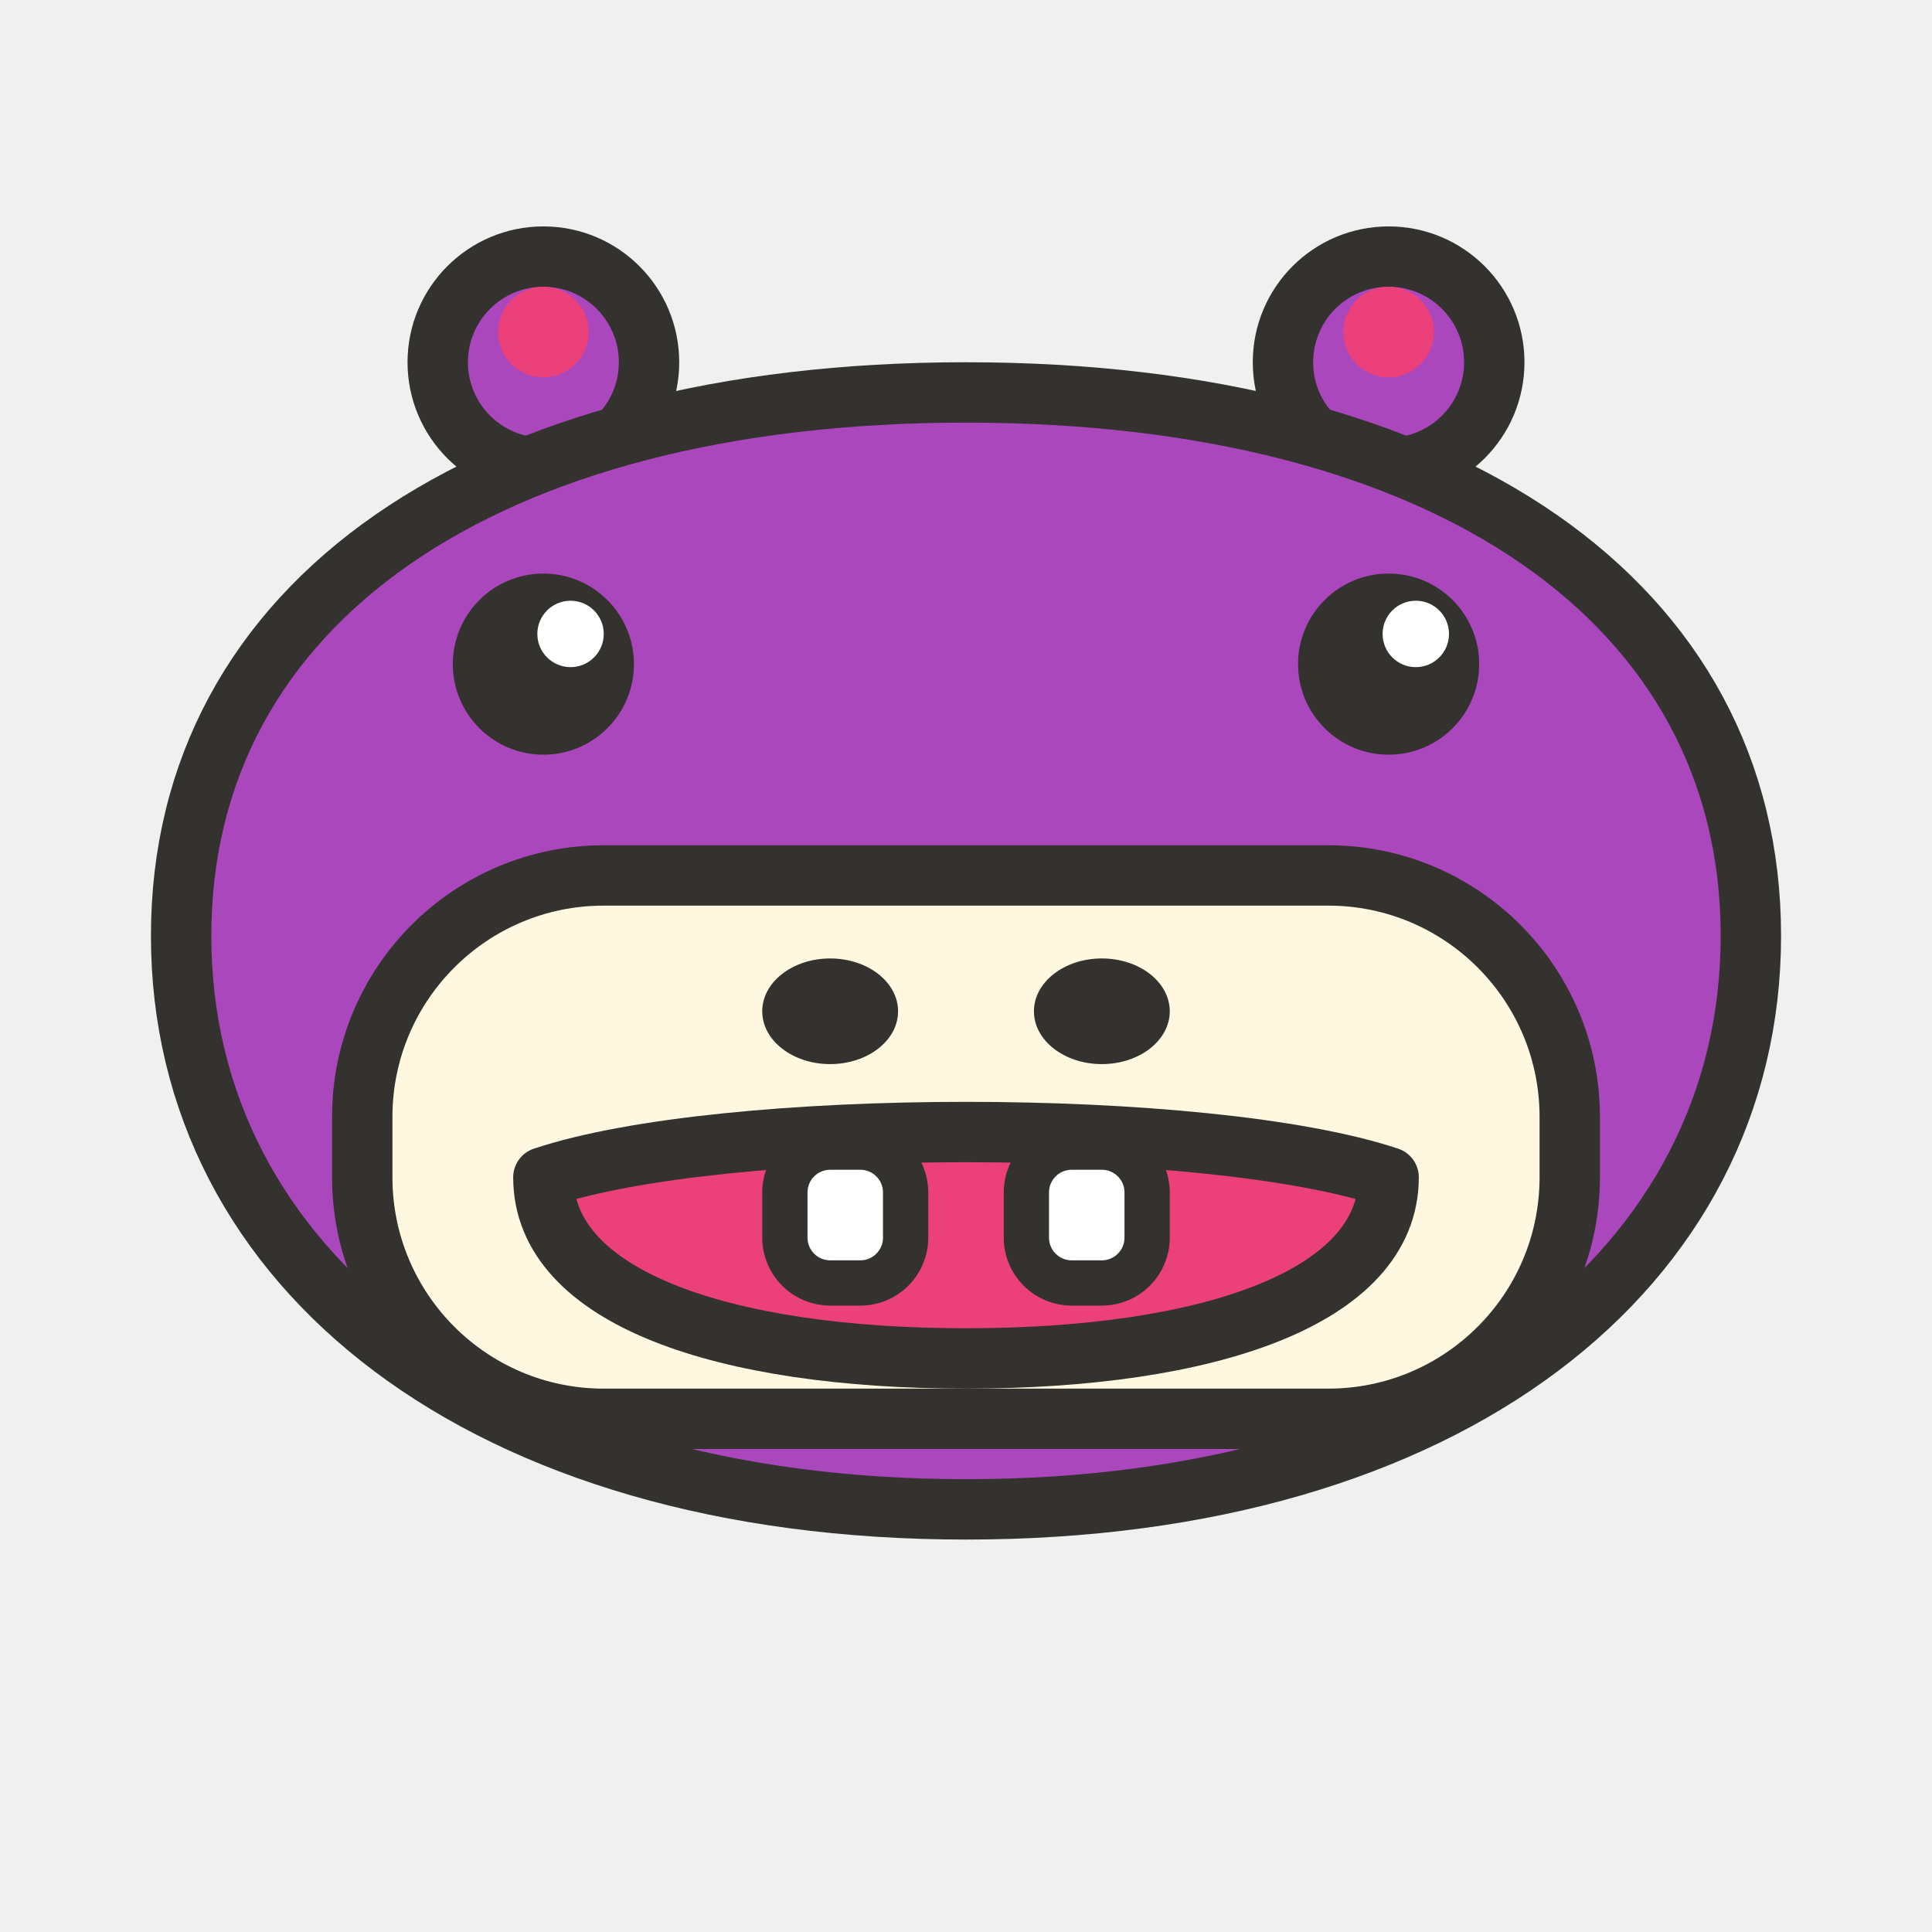
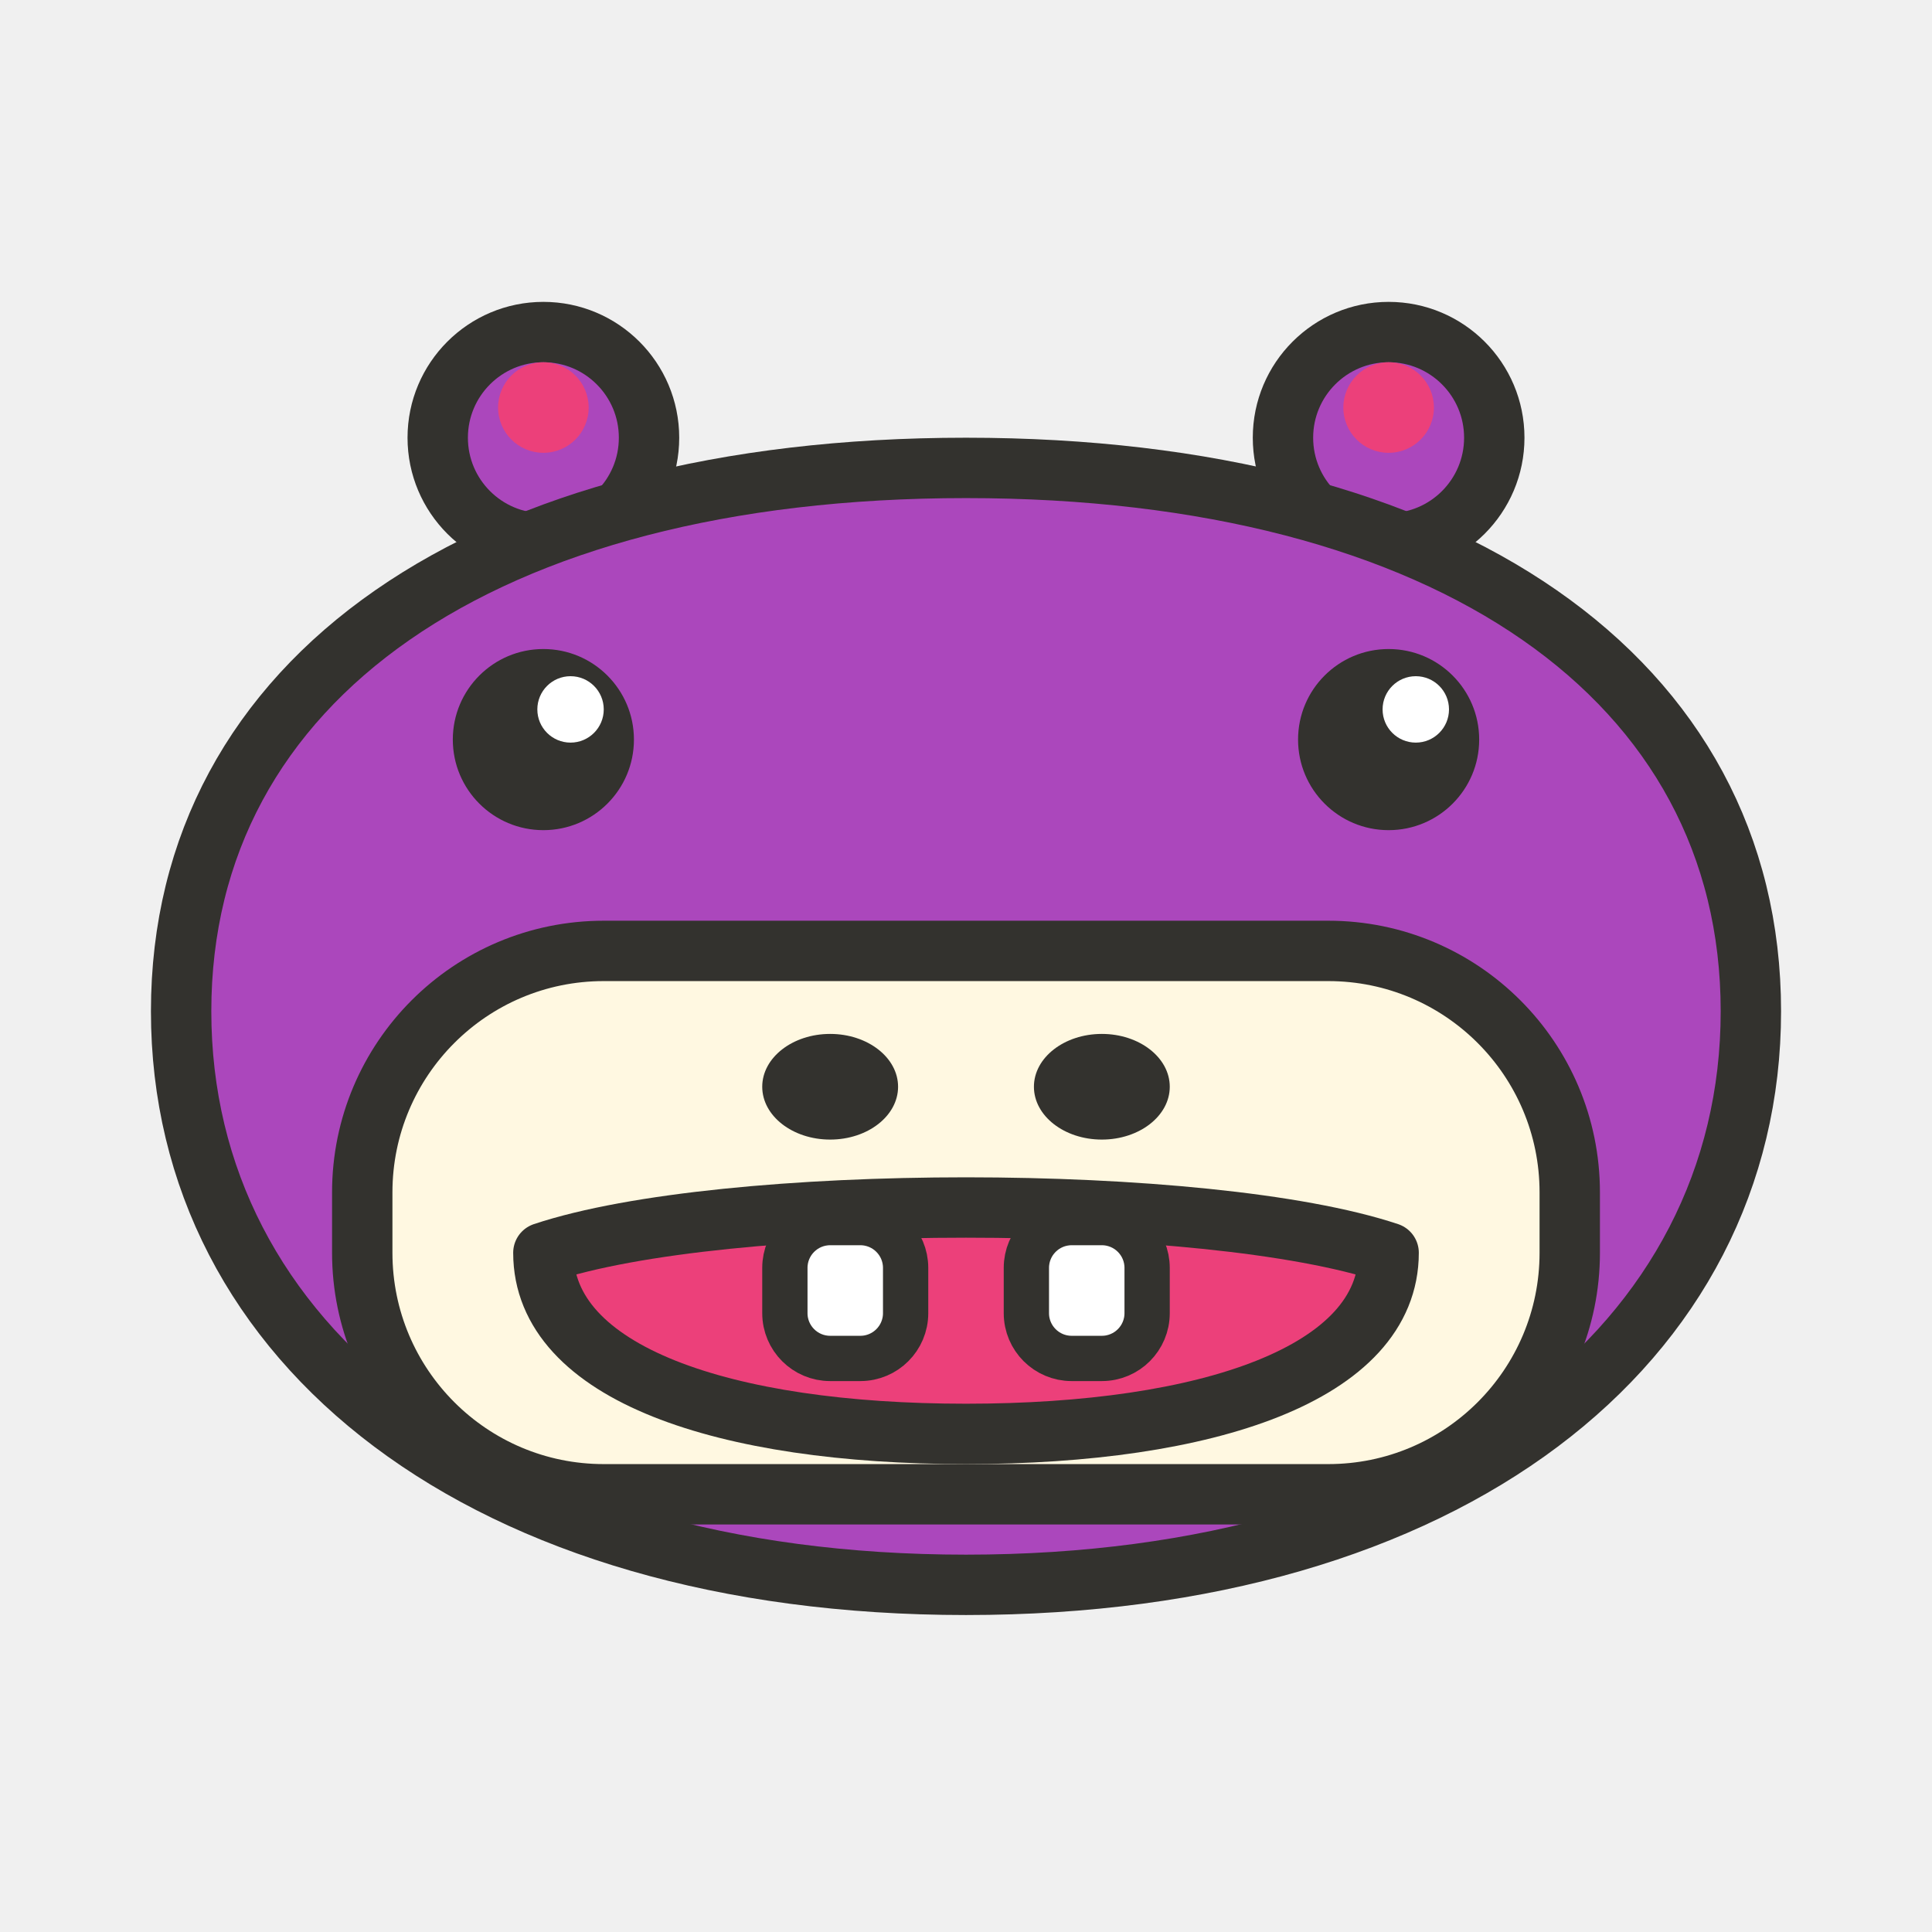
<svg xmlns="http://www.w3.org/2000/svg" viewBox="0 0 128 128">
-   <circle cx="36" cy="24" r="7" fill="#AB47BC" stroke="#33322E" stroke-width="4" stroke-linejoin="round" stroke-linecap="round" />
-   <circle cx="92" cy="24" r="7" fill="#AB47BC" stroke="#33322E" stroke-width="4" stroke-linejoin="round" stroke-linecap="round" />
-   <path d="M 12 62 C 12 40 32 26 64 26 C 96 26 116 40 116 62 C 116 84 96 100 64 100 C 32 100 12 84 12 62 Z" fill="#AB47BC" stroke="#33322E" stroke-width="4" stroke-linejoin="round" stroke-linecap="round" />
-   <circle cx="36" cy="22" r="3" fill="#EC407A" />
-   <circle cx="92" cy="22" r="3" fill="#EC407A" />
-   <rect x="24" y="58" width="80" height="36" rx="16" fill="#FFF8E1" stroke="#33322E" stroke-width="4" stroke-linejoin="round" stroke-linecap="round" />
-   <ellipse cx="55" cy="67" rx="4.5" ry="3.5" fill="#33322E" />
-   <ellipse cx="73" cy="67" rx="4.5" ry="3.5" fill="#33322E" />
-   <path d="M 36 78 C 48 74 80 74 92 78 C 92 86 80 90 64 90 C 48 90 36 86 36 78 Z" fill="#EC407A" stroke="#33322E" stroke-width="4" stroke-linejoin="round" stroke-linecap="round" />
-   <rect x="52" y="76" width="8" height="9" rx="3" fill="#FFFFFF" stroke="#33322E" stroke-width="3" stroke-linejoin="round" stroke-linecap="round" />
-   <rect x="68" y="76" width="8" height="9" rx="3" fill="#FFFFFF" stroke="#33322E" stroke-width="3" stroke-linejoin="round" stroke-linecap="round" />
-   <circle cx="36" cy="44" r="6" fill="#33322E" />
-   <circle cx="92" cy="44" r="6" fill="#33322E" />
-   <circle cx="37.8" cy="42" r="2.2" fill="#FFFFFF" />
-   <circle cx="93.8" cy="42" r="2.2" fill="#FFFFFF" />
+   <circle cx="36" cy="29" r="7" fill="#AB47BC" stroke="#33322E" stroke-width="4" stroke-linejoin="round" stroke-linecap="round" />
+   <circle cx="92" cy="29" r="7" fill="#AB47BC" stroke="#33322E" stroke-width="4" stroke-linejoin="round" stroke-linecap="round" />
+   <path d="M 12 67 C 12 45 32 31 64 31 C 96 31 116 45 116 67 C 116 89 96 105 64 105 C 32 105 12 89 12 67 Z" fill="#AB47BC" stroke="#33322E" stroke-width="4" stroke-linejoin="round" stroke-linecap="round" />
+   <circle cx="36" cy="27" r="3" fill="#EC407A" />
+   <circle cx="92" cy="27" r="3" fill="#EC407A" />
+   <rect x="24" y="63" width="80" height="36" rx="16" fill="#FFF8E1" stroke="#33322E" stroke-width="4" stroke-linejoin="round" stroke-linecap="round" />
+   <ellipse cx="55" cy="72" rx="4.5" ry="3.5" fill="#33322E" />
+   <ellipse cx="73" cy="72" rx="4.5" ry="3.5" fill="#33322E" />
+   <path d="M 36 83 C 48 79 80 79 92 83 C 92 91 80 95 64 95 C 48 95 36 91 36 83 Z" fill="#EC407A" stroke="#33322E" stroke-width="4" stroke-linejoin="round" stroke-linecap="round" />
+   <rect x="52" y="81" width="8" height="9" rx="3" fill="#FFFFFF" stroke="#33322E" stroke-width="3" stroke-linejoin="round" stroke-linecap="round" />
+   <rect x="68" y="81" width="8" height="9" rx="3" fill="#FFFFFF" stroke="#33322E" stroke-width="3" stroke-linejoin="round" stroke-linecap="round" />
+   <circle cx="36" cy="49" r="6" fill="#33322E" />
+   <circle cx="92" cy="49" r="6" fill="#33322E" />
+   <circle cx="37.8" cy="47" r="2.2" fill="#FFFFFF" />
+   <circle cx="93.8" cy="47" r="2.2" fill="#FFFFFF" />
</svg>
